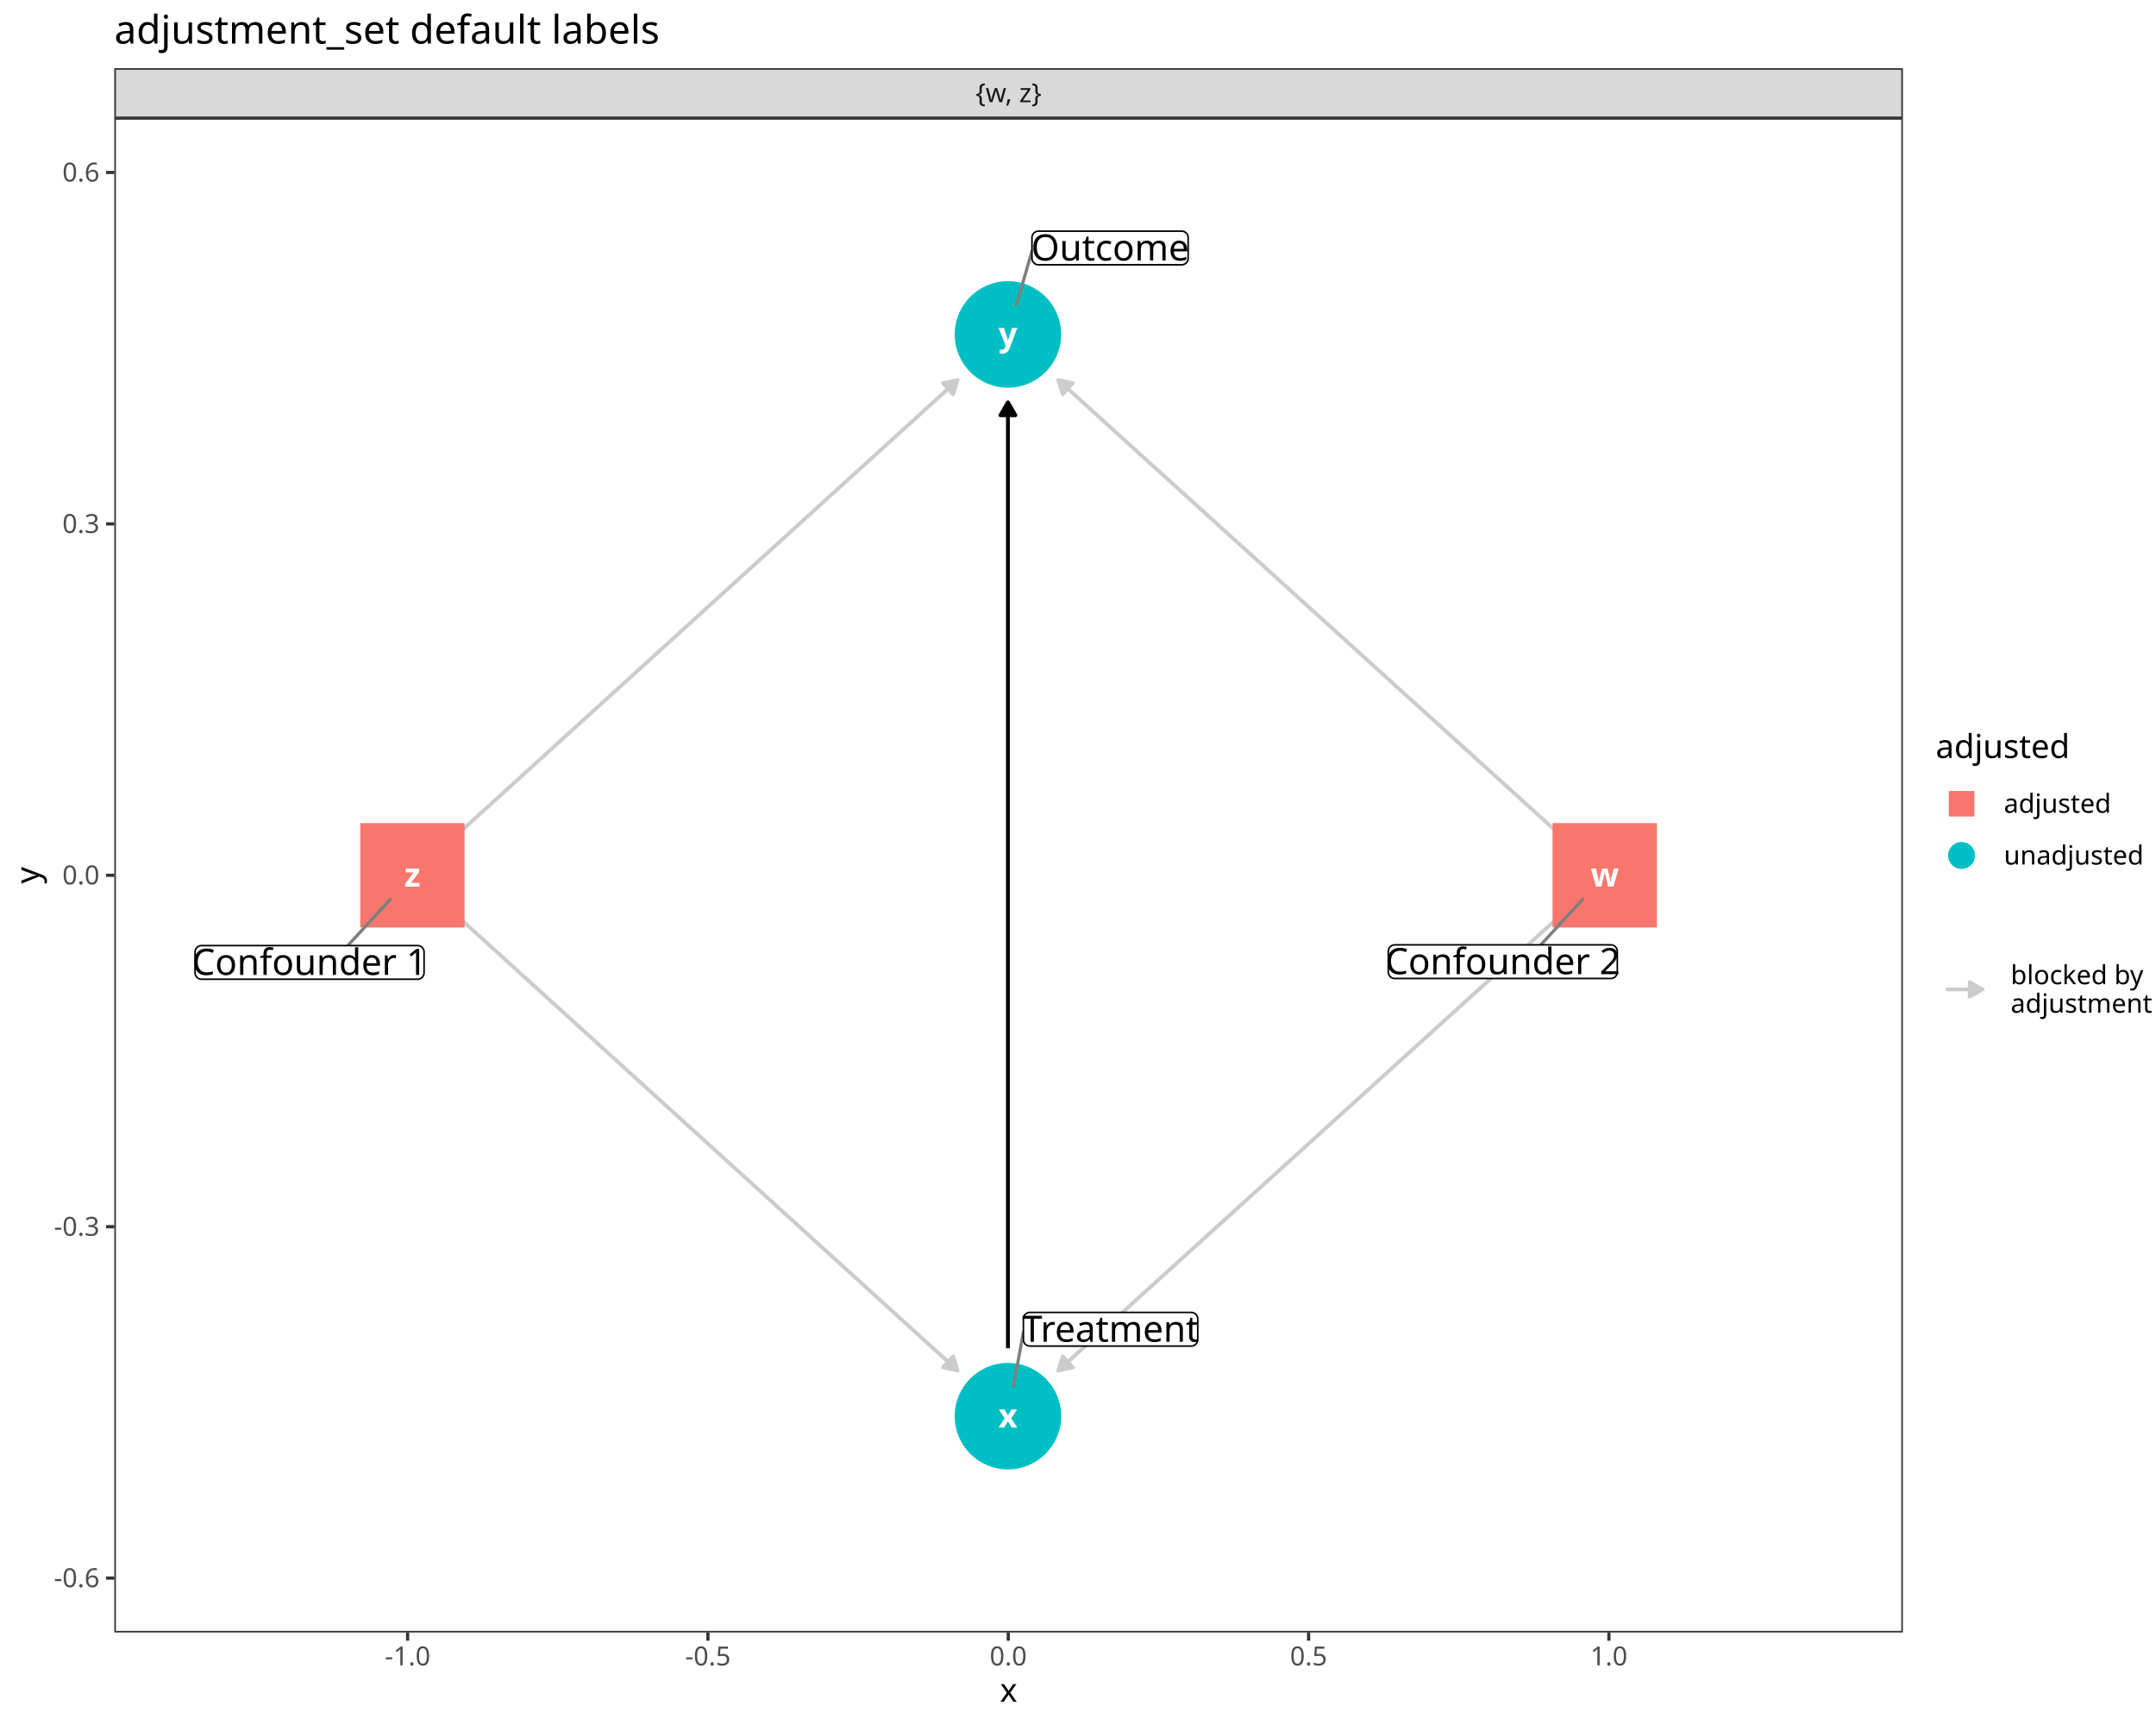
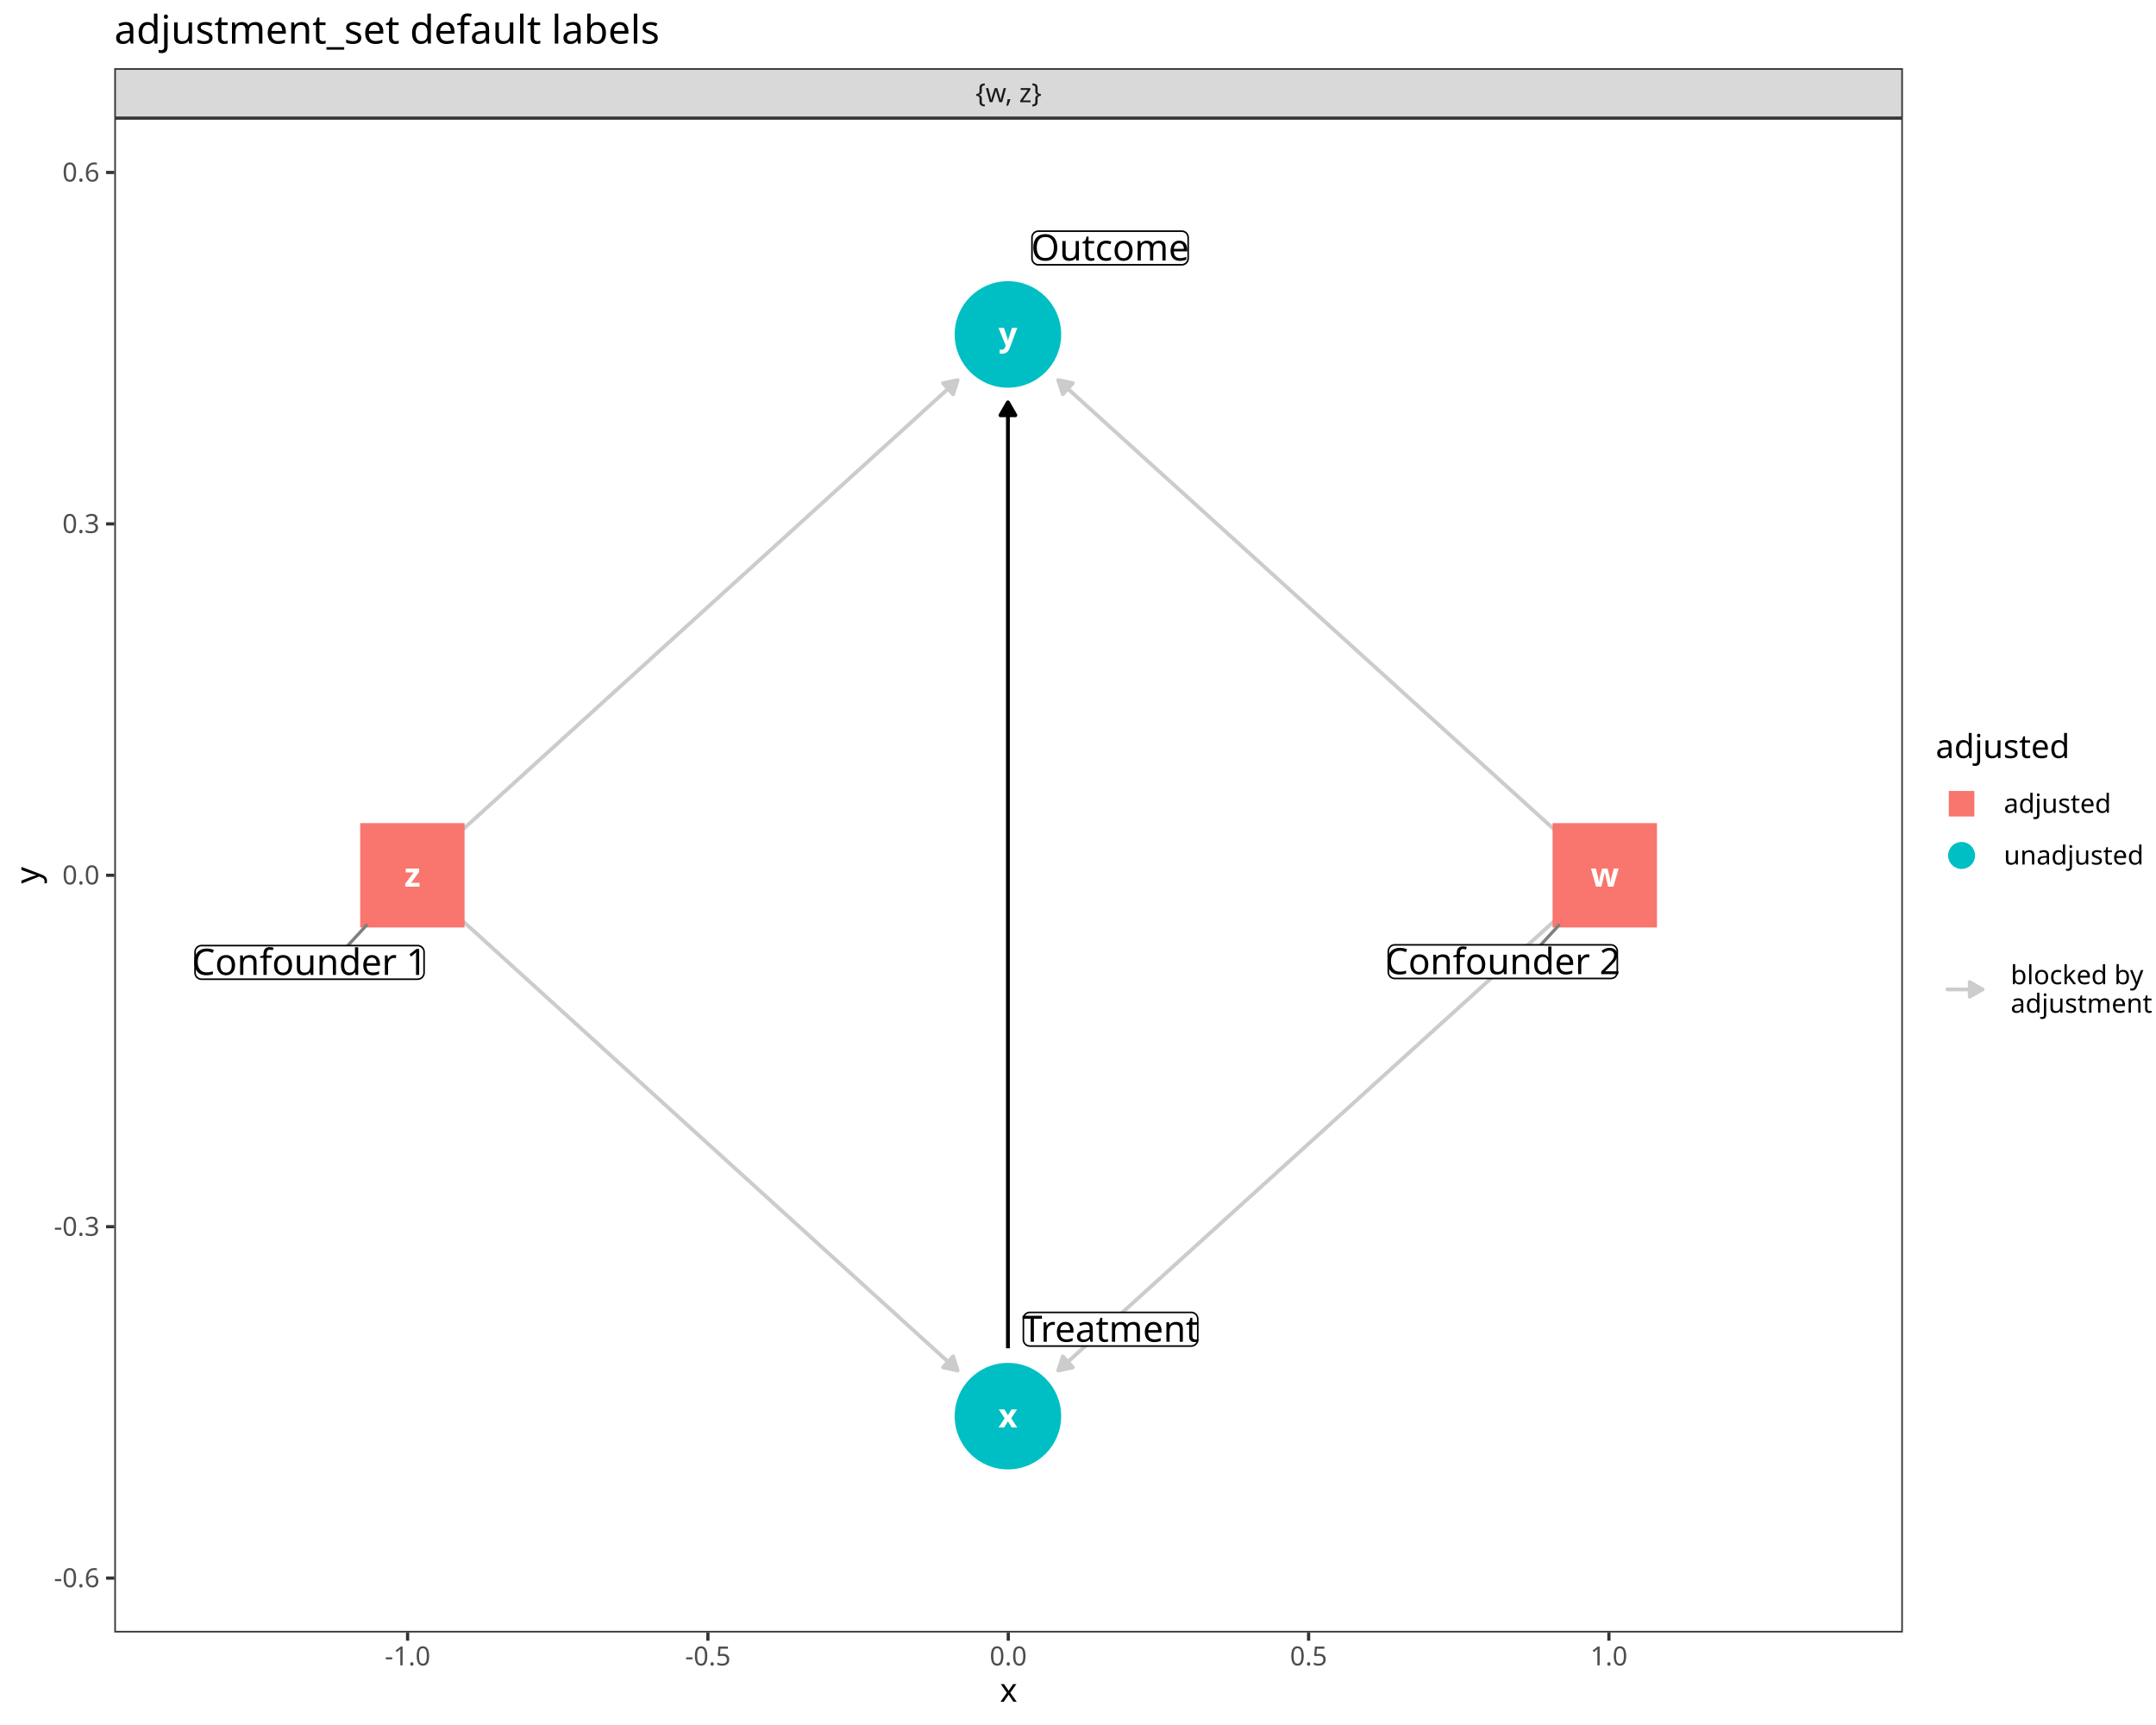
<svg xmlns="http://www.w3.org/2000/svg" class="svglite" data-engine-version="2.0" width="720.00pt" height="576.00pt" viewBox="0 0 720.00 576.00">
  <defs>
    <style type="text/css">
    .svglite line, .svglite polyline, .svglite polygon, .svglite path, .svglite rect, .svglite circle {
      fill: none;
      stroke: #000000;
      stroke-linecap: round;
      stroke-linejoin: round;
      stroke-miterlimit: 10.00;
    }
  </style>
  </defs>
  <rect width="100%" height="100%" style="stroke: none; fill: #FFFFFF;" />
  <defs>
    <clipPath id="cpMC4wMHw3MjAuMDB8MC4wMHw1NzYuMDA=">
      <rect x="0.00" y="0.00" width="720.00" height="576.00" />
    </clipPath>
  </defs>
  <g clip-path="url(#cpMC4wMHw3MjAuMDB8MC4wMHw1NzYuMDA=)">
    <rect x="0.00" y="0.00" width="720.00" height="576.00" style="stroke-width: 1.07; stroke: #FFFFFF; fill: #FFFFFF;" />
  </g>
  <defs>
    <clipPath id="cpMzguMTd8NjM1LjQ3fDM5LjQzfDU0NS4xMQ==">
      <rect x="38.17" y="39.43" width="597.30" height="505.68" />
    </clipPath>
  </defs>
  <g clip-path="url(#cpMzguMTd8NjM1LjQ3fDM5LjQzfDU0NS4xMQ==)">
    <rect x="38.17" y="39.43" width="597.30" height="505.68" style="stroke-width: 1.07; stroke: none; fill: #FFFFFF;" />
    <polyline points="519.11,307.50 517.80,308.69 515.79,310.52 513.77,312.34 511.76,314.16 509.75,315.99 507.73,317.81 505.72,319.64 503.71,321.46 501.69,323.29 499.68,325.11 497.67,326.93 495.65,328.76 493.64,330.58 491.63,332.41 489.61,334.23 487.60,336.05 485.59,337.88 483.57,339.70 481.56,341.53 479.55,343.35 477.53,345.18 475.52,347.00 473.51,348.82 471.49,350.65 469.48,352.47 467.47,354.30 465.45,356.12 463.44,357.95 461.43,359.77 459.41,361.59 457.40,363.42 455.39,365.24 453.37,367.07 451.36,368.89 449.35,370.72 447.33,372.54 445.32,374.36 443.31,376.19 441.29,378.01 439.28,379.84 437.27,381.66 435.25,383.48 433.24,385.31 431.23,387.13 429.21,388.96 427.20,390.78 425.19,392.61 423.17,394.43 421.16,396.25 419.15,398.08 417.13,399.90 415.12,401.73 413.11,403.55 411.09,405.38 409.08,407.20 407.07,409.02 405.05,410.85 403.04,412.67 401.03,414.50 399.01,416.32 397.00,418.15 394.99,419.97 392.97,421.79 390.96,423.62 388.95,425.44 386.93,427.27 384.92,429.09 382.91,430.92 380.89,432.74 378.88,434.56 376.87,436.39 374.85,438.21 372.84,440.04 370.83,441.86 368.81,443.68 366.80,445.51 364.79,447.33 362.77,449.16 360.76,450.98 358.75,452.81 356.73,454.63 354.72,456.45 353.40,457.65 " style="stroke-width: 1.28; stroke: #CCCCCC; stroke-linecap: butt;" />
    <polygon points="354.93,452.90 353.40,457.65 358.27,456.60 " style="stroke-width: 1.28; stroke: #CCCCCC; stroke-linecap: butt; fill: #CCCCCC;" />
    <polyline points="519.11,277.05 517.80,275.85 515.79,274.03 513.77,272.21 511.76,270.38 509.75,268.56 507.73,266.73 505.72,264.91 503.71,263.09 501.69,261.26 499.68,259.44 497.67,257.61 495.65,255.79 493.64,253.96 491.63,252.14 489.61,250.32 487.60,248.49 485.59,246.67 483.57,244.84 481.56,243.02 479.55,241.19 477.53,239.37 475.52,237.55 473.51,235.72 471.49,233.90 469.48,232.07 467.47,230.25 465.45,228.42 463.44,226.60 461.43,224.78 459.41,222.95 457.40,221.13 455.39,219.30 453.37,217.48 451.36,215.66 449.35,213.83 447.33,212.01 445.32,210.18 443.31,208.36 441.29,206.53 439.28,204.71 437.27,202.89 435.25,201.06 433.24,199.24 431.23,197.41 429.21,195.59 427.20,193.76 425.19,191.94 423.17,190.12 421.16,188.29 419.15,186.47 417.13,184.64 415.12,182.82 413.11,180.99 411.09,179.17 409.08,177.35 407.07,175.52 405.05,173.70 403.04,171.87 401.03,170.05 399.01,168.22 397.00,166.40 394.99,164.58 392.97,162.75 390.96,160.93 388.95,159.10 386.93,157.28 384.92,155.46 382.91,153.63 380.89,151.81 378.88,149.98 376.87,148.16 374.85,146.33 372.84,144.51 370.83,142.69 368.81,140.86 366.80,139.04 364.79,137.21 362.77,135.39 360.76,133.56 358.75,131.74 356.73,129.92 354.72,128.09 353.40,126.90 " style="stroke-width: 1.28; stroke: #CCCCCC; stroke-linecap: butt;" />
    <polygon points="358.27,127.95 353.40,126.90 354.93,131.64 " style="stroke-width: 1.28; stroke: #CCCCCC; stroke-linecap: butt; fill: #CCCCCC;" />
    <polyline points="336.60,450.20 336.60,447.33 336.60,443.68 336.60,440.04 336.60,436.39 336.60,432.74 336.60,429.09 336.60,425.44 336.60,421.79 336.60,418.15 336.60,414.50 336.60,410.85 336.60,407.20 336.60,403.55 336.60,399.90 336.60,396.25 336.60,392.61 336.60,388.96 336.60,385.31 336.60,381.66 336.60,378.01 336.60,374.36 336.60,370.72 336.60,367.07 336.60,363.42 336.60,359.77 336.60,356.12 336.60,352.47 336.60,348.82 336.60,345.18 336.60,341.53 336.60,337.88 336.60,334.23 336.60,330.58 336.60,326.93 336.60,323.29 336.60,319.64 336.60,315.99 336.60,312.34 336.60,308.69 336.60,305.04 336.60,301.39 336.60,297.75 336.60,294.10 336.60,290.45 336.60,286.80 336.60,283.15 336.60,279.50 336.60,275.85 336.60,272.21 336.60,268.56 336.60,264.91 336.60,261.26 336.60,257.61 336.60,253.96 336.60,250.32 336.60,246.67 336.60,243.02 336.60,239.37 336.60,235.72 336.60,232.07 336.60,228.42 336.60,224.78 336.60,221.13 336.60,217.48 336.60,213.83 336.60,210.18 336.60,206.53 336.60,202.89 336.60,199.24 336.60,195.59 336.60,191.94 336.60,188.29 336.60,184.64 336.60,180.99 336.60,177.35 336.60,173.70 336.60,170.05 336.60,166.40 336.60,162.75 336.60,159.10 336.60,155.46 336.60,151.81 336.60,148.16 336.60,144.51 336.60,140.86 336.60,137.21 336.60,134.35 " style="stroke-width: 1.28; stroke-linecap: butt;" />
    <polygon points="339.09,138.66 336.60,134.35 334.11,138.66 " style="stroke-width: 1.28; stroke-linecap: butt; fill: #000000;" />
    <polyline points="154.51,307.52 155.80,308.69 157.81,310.52 159.82,312.34 161.83,314.16 163.83,315.99 165.84,317.81 167.85,319.64 169.86,321.46 171.87,323.29 173.88,325.11 175.89,326.93 177.90,328.76 179.91,330.58 181.91,332.41 183.92,334.23 185.93,336.05 187.94,337.88 189.95,339.70 191.96,341.53 193.97,343.35 195.98,345.18 197.99,347.00 199.99,348.82 202.00,350.65 204.01,352.47 206.02,354.30 208.03,356.12 210.04,357.95 212.05,359.77 214.06,361.59 216.07,363.42 218.07,365.24 220.08,367.07 222.09,368.89 224.10,370.72 226.11,372.54 228.12,374.36 230.13,376.19 232.14,378.01 234.15,379.84 236.15,381.66 238.16,383.48 240.17,385.31 242.18,387.13 244.19,388.96 246.20,390.78 248.21,392.61 250.22,394.43 252.23,396.25 254.23,398.08 256.24,399.90 258.25,401.73 260.26,403.55 262.27,405.38 264.28,407.20 266.29,409.02 268.30,410.85 270.31,412.67 272.31,414.50 274.32,416.32 276.33,418.15 278.34,419.97 280.35,421.79 282.36,423.62 284.37,425.44 286.38,427.27 288.39,429.09 290.39,430.92 292.40,432.74 294.41,434.56 296.42,436.39 298.43,438.21 300.44,440.04 302.45,441.86 304.46,443.68 306.47,445.51 308.47,447.33 310.48,449.16 312.49,450.98 314.50,452.81 316.51,454.63 318.52,456.45 319.81,457.63 " style="stroke-width: 1.28; stroke: #CCCCCC; stroke-linecap: butt;" />
    <polygon points="314.94,456.57 319.81,457.63 318.29,452.88 " style="stroke-width: 1.28; stroke: #CCCCCC; stroke-linecap: butt; fill: #CCCCCC;" />
    <polyline points="154.51,277.03 155.80,275.85 157.81,274.03 159.82,272.21 161.83,270.38 163.83,268.56 165.84,266.73 167.85,264.91 169.86,263.09 171.87,261.26 173.88,259.44 175.89,257.61 177.90,255.79 179.91,253.96 181.91,252.14 183.92,250.32 185.93,248.49 187.94,246.67 189.95,244.84 191.96,243.02 193.97,241.19 195.98,239.37 197.99,237.55 199.99,235.72 202.00,233.90 204.01,232.07 206.02,230.25 208.03,228.42 210.04,226.60 212.05,224.78 214.06,222.95 216.07,221.13 218.07,219.30 220.08,217.48 222.09,215.66 224.10,213.83 226.11,212.01 228.12,210.18 230.13,208.36 232.14,206.53 234.15,204.71 236.15,202.89 238.16,201.06 240.17,199.24 242.18,197.41 244.19,195.59 246.20,193.76 248.21,191.94 250.22,190.12 252.23,188.29 254.23,186.47 256.24,184.64 258.25,182.82 260.26,180.99 262.27,179.17 264.28,177.35 266.29,175.52 268.30,173.70 270.31,171.87 272.31,170.05 274.32,168.22 276.33,166.40 278.34,164.58 280.35,162.75 282.36,160.93 284.37,159.10 286.38,157.28 288.39,155.46 290.39,153.63 292.40,151.81 294.41,149.98 296.42,148.16 298.43,146.33 300.44,144.51 302.45,142.69 304.46,140.86 306.47,139.04 308.47,137.21 310.48,135.39 312.49,133.56 314.50,131.74 316.51,129.92 318.52,128.09 319.81,126.92 " style="stroke-width: 1.28; stroke: #CCCCCC; stroke-linecap: butt;" />
    <polygon points="318.29,131.66 319.81,126.92 314.94,127.97 " style="stroke-width: 1.28; stroke: #CCCCCC; stroke-linecap: butt; fill: #CCCCCC;" />
    <polygon points="518.49,309.70 553.35,309.70 553.35,274.85 518.49,274.85 " style="stroke-width: 0.71; stroke: none; fill: #F8766D;" />
    <circle cx="336.60" cy="472.87" r="17.43" style="stroke-width: 0.71; stroke: #00BFC4; fill: #00BFC4;" />
    <circle cx="336.60" cy="111.67" r="17.43" style="stroke-width: 0.71; stroke: #00BFC4; fill: #00BFC4;" />
    <polygon points="120.29,309.70 155.14,309.70 155.14,274.85 120.29,274.85 " style="stroke-width: 0.71; stroke: none; fill: #F8766D;" />
    <text x="535.92" y="296.07" text-anchor="middle" style="font-size: 11.04px; font-weight: bold; fill: #FFFFFF; font-family: sans;" textLength="7.98px" lengthAdjust="spacingAndGlyphs">w</text>
    <text x="336.60" y="476.67" text-anchor="middle" style="font-size: 11.04px; font-weight: bold; fill: #FFFFFF; font-family: sans;" textLength="5.52px" lengthAdjust="spacingAndGlyphs">x</text>
    <text x="336.60" y="115.47" text-anchor="middle" style="font-size: 11.04px; font-weight: bold; fill: #FFFFFF; font-family: sans;" textLength="5.52px" lengthAdjust="spacingAndGlyphs">y</text>
    <text x="137.72" y="296.07" text-anchor="middle" style="font-size: 11.04px; font-weight: bold; fill: #FFFFFF; font-family: sans;" textLength="5.52px" lengthAdjust="spacingAndGlyphs">z</text>
-     <line x1="514.56" y1="315.49" x2="528.51" y2="300.32" style="stroke-width: 1.07; stroke: #7F7F7F;" />
-     <line x1="341.76" y1="444.91" x2="338.46" y2="462.79" style="stroke-width: 1.07; stroke: #7F7F7F;" />
-     <line x1="344.63" y1="83.83" x2="339.46" y2="101.76" style="stroke-width: 1.07; stroke: #7F7F7F;" />
-     <line x1="116.15" y1="315.74" x2="130.32" y2="300.33" style="stroke-width: 1.07; stroke: #7F7F7F;" />
+     <line x1="514.56" y1="315.49" x2="520.57" y2="308.95" style="stroke-width: 1.07; stroke: #7F7F7F;" />
+     <line x1="116.15" y1="315.74" x2="122.38" y2="308.96" style="stroke-width: 1.07; stroke: #7F7F7F;" />
    <polygon points="465.78,326.73 537.94,326.73 537.86,326.73 538.20,326.71 538.54,326.64 538.87,326.52 539.17,326.35 539.44,326.13 539.67,325.87 539.85,325.57 539.99,325.25 540.07,324.92 540.10,324.57 540.10,324.57 540.10,317.65 540.10,317.65 540.07,317.31 539.99,316.97 539.85,316.65 539.67,316.35 539.44,316.09 539.17,315.87 538.87,315.70 538.54,315.58 538.20,315.51 537.94,315.49 465.78,315.49 466.04,315.51 465.70,315.49 465.35,315.54 465.02,315.63 464.70,315.78 464.42,315.98 464.17,316.22 463.96,316.50 463.80,316.81 463.69,317.14 463.63,317.48 463.62,317.65 463.62,324.57 463.63,324.40 463.63,324.74 463.69,325.09 463.80,325.42 463.96,325.72 464.17,326.00 464.42,326.24 464.70,326.44 465.02,326.59 465.35,326.69 465.70,326.73 " style="stroke-width: 0.53; fill: #FFFFFF;" />
    <text x="501.86" y="325.29" text-anchor="middle" style="font-size: 12.14px; font-family: sans;" textLength="73.60px" lengthAdjust="spacingAndGlyphs">Confounder 2</text>
    <polygon points="343.92,449.47 397.83,449.47 397.74,449.46 398.09,449.45 398.43,449.38 398.75,449.26 399.05,449.08 399.32,448.86 399.55,448.60 399.74,448.31 399.88,447.99 399.96,447.65 399.99,447.31 399.99,447.31 399.99,440.39 399.99,440.39 399.96,440.04 399.88,439.70 399.74,439.38 399.55,439.09 399.32,438.83 399.05,438.61 398.75,438.44 398.43,438.31 398.09,438.24 397.83,438.23 343.92,438.23 344.18,438.24 343.83,438.23 343.49,438.27 343.16,438.37 342.84,438.52 342.56,438.72 342.30,438.96 342.10,439.23 341.93,439.54 341.82,439.87 341.77,440.21 341.76,440.39 341.76,447.31 341.77,447.13 341.77,447.48 341.82,447.82 341.93,448.15 342.10,448.46 342.30,448.74 342.56,448.98 342.84,449.18 343.16,449.33 343.49,449.42 343.83,449.46 " style="stroke-width: 0.53; fill: #FFFFFF;" />
    <text x="370.87" y="448.03" text-anchor="middle" style="font-size: 12.14px; font-family: sans;" textLength="55.35px" lengthAdjust="spacingAndGlyphs">Treatment</text>
    <polygon points="346.79,88.42 394.63,88.42 394.54,88.42 394.89,88.40 395.23,88.33 395.55,88.21 395.86,88.04 396.13,87.82 396.36,87.56 396.54,87.26 396.68,86.94 396.76,86.61 396.79,86.26 396.79,86.26 396.79,79.34 396.79,79.34 396.76,79.00 396.68,78.66 396.54,78.34 396.36,78.04 396.13,77.78 395.86,77.56 395.55,77.39 395.23,77.27 394.89,77.20 394.63,77.18 346.79,77.18 347.05,77.20 346.70,77.18 346.35,77.23 346.02,77.32 345.71,77.47 345.42,77.67 345.17,77.91 344.96,78.19 344.80,78.49 344.69,78.82 344.63,79.17 344.63,79.34 344.63,86.26 344.63,86.08 344.63,86.43 344.69,86.78 344.80,87.11 344.96,87.41 345.17,87.69 345.42,87.93 345.71,88.13 346.02,88.28 346.35,88.38 346.70,88.42 " style="stroke-width: 0.53; fill: #FFFFFF;" />
    <text x="370.71" y="86.98" text-anchor="middle" style="font-size: 12.14px; font-family: sans;" textLength="49.28px" lengthAdjust="spacingAndGlyphs">Outcome</text>
    <polygon points="67.30,326.97 139.46,326.97 139.37,326.97 139.72,326.96 140.06,326.89 140.38,326.76 140.69,326.59 140.95,326.37 141.19,326.11 141.37,325.82 141.51,325.50 141.59,325.16 141.62,324.81 141.62,324.81 141.62,317.90 141.62,317.90 141.59,317.55 141.51,317.21 141.37,316.89 141.19,316.60 140.95,316.34 140.69,316.12 140.38,315.94 140.06,315.82 139.72,315.75 139.46,315.74 67.30,315.74 67.56,315.75 67.21,315.74 66.87,315.78 66.53,315.88 66.22,316.03 65.93,316.22 65.68,316.46 65.48,316.74 65.31,317.05 65.20,317.38 65.15,317.72 65.14,317.90 65.14,324.81 65.15,324.64 65.15,324.99 65.20,325.33 65.31,325.66 65.48,325.97 65.68,326.25 65.93,326.49 66.22,326.68 66.53,326.83 66.87,326.93 67.21,326.97 " style="stroke-width: 0.53; fill: #FFFFFF;" />
    <text x="103.38" y="325.53" text-anchor="middle" style="font-size: 12.14px; font-family: sans;" textLength="73.60px" lengthAdjust="spacingAndGlyphs">Confounder 1</text>
    <rect x="38.17" y="39.43" width="597.30" height="505.68" style="stroke-width: 1.07; stroke: #333333;" />
  </g>
  <g clip-path="url(#cpMC4wMHw3MjAuMDB8MC4wMHw1NzYuMDA=)">
</g>
  <defs>
    <clipPath id="cpMzguMTd8NjM1LjQ3fDIyLjc4fDM5LjQz">
      <rect x="38.17" y="22.78" width="597.30" height="16.65" />
    </clipPath>
  </defs>
  <g clip-path="url(#cpMzguMTd8NjM1LjQ3fDIyLjc4fDM5LjQz)">
    <rect x="38.17" y="22.78" width="597.30" height="16.65" style="stroke-width: 1.07; stroke: #333333; fill: #D9D9D9;" />
    <text x="336.82" y="34.14" text-anchor="middle" style="font-size: 8.80px; fill: #1A1A1A; font-family: sans;" textLength="21.53px" lengthAdjust="spacingAndGlyphs">{w, z}</text>
  </g>
  <g clip-path="url(#cpMC4wMHw3MjAuMDB8MC4wMHw1NzYuMDA=)">
    <polyline points="136.12,547.85 136.12,545.11 " style="stroke-width: 1.07; stroke: #333333; stroke-linecap: butt;" />
    <polyline points="236.41,547.85 236.41,545.11 " style="stroke-width: 1.07; stroke: #333333; stroke-linecap: butt;" />
    <polyline points="336.71,547.85 336.71,545.11 " style="stroke-width: 1.07; stroke: #333333; stroke-linecap: butt;" />
    <polyline points="437.01,547.85 437.01,545.11 " style="stroke-width: 1.07; stroke: #333333; stroke-linecap: butt;" />
    <polyline points="537.30,547.85 537.30,545.11 " style="stroke-width: 1.07; stroke: #333333; stroke-linecap: butt;" />
    <text x="136.12" y="556.10" text-anchor="middle" style="font-size: 8.80px; fill: #4D4D4D; font-family: sans;" textLength="15.16px" lengthAdjust="spacingAndGlyphs">-1.0</text>
    <text x="236.41" y="556.10" text-anchor="middle" style="font-size: 8.80px; fill: #4D4D4D; font-family: sans;" textLength="15.16px" lengthAdjust="spacingAndGlyphs">-0.5</text>
    <text x="336.71" y="556.10" text-anchor="middle" style="font-size: 8.80px; fill: #4D4D4D; font-family: sans;" textLength="12.23px" lengthAdjust="spacingAndGlyphs">0.0</text>
    <text x="437.01" y="556.10" text-anchor="middle" style="font-size: 8.80px; fill: #4D4D4D; font-family: sans;" textLength="12.23px" lengthAdjust="spacingAndGlyphs">0.5</text>
    <text x="537.30" y="556.10" text-anchor="middle" style="font-size: 8.80px; fill: #4D4D4D; font-family: sans;" textLength="12.23px" lengthAdjust="spacingAndGlyphs">1.0</text>
    <text x="33.24" y="529.98" text-anchor="end" style="font-size: 8.80px; fill: #4D4D4D; font-family: sans;" textLength="15.16px" lengthAdjust="spacingAndGlyphs">-0.6</text>
    <text x="33.24" y="412.64" text-anchor="end" style="font-size: 8.80px; fill: #4D4D4D; font-family: sans;" textLength="15.16px" lengthAdjust="spacingAndGlyphs">-0.3</text>
    <text x="33.24" y="295.30" text-anchor="end" style="font-size: 8.80px; fill: #4D4D4D; font-family: sans;" textLength="12.23px" lengthAdjust="spacingAndGlyphs">0.0</text>
    <text x="33.24" y="177.96" text-anchor="end" style="font-size: 8.80px; fill: #4D4D4D; font-family: sans;" textLength="12.23px" lengthAdjust="spacingAndGlyphs">0.3</text>
    <text x="33.24" y="60.62" text-anchor="end" style="font-size: 8.80px; fill: #4D4D4D; font-family: sans;" textLength="12.23px" lengthAdjust="spacingAndGlyphs">0.6</text>
    <polyline points="35.43,526.95 38.17,526.95 " style="stroke-width: 1.07; stroke: #333333; stroke-linecap: butt;" />
    <polyline points="35.43,409.61 38.17,409.61 " style="stroke-width: 1.07; stroke: #333333; stroke-linecap: butt;" />
    <polyline points="35.43,292.27 38.17,292.27 " style="stroke-width: 1.07; stroke: #333333; stroke-linecap: butt;" />
    <polyline points="35.43,174.93 38.17,174.93 " style="stroke-width: 1.07; stroke: #333333; stroke-linecap: butt;" />
    <polyline points="35.43,57.59 38.17,57.59 " style="stroke-width: 1.07; stroke: #333333; stroke-linecap: butt;" />
    <text x="336.82" y="568.24" text-anchor="middle" style="font-size: 11.00px; font-family: sans;" textLength="5.50px" lengthAdjust="spacingAndGlyphs">x</text>
    <text transform="translate(13.05,292.27) rotate(-90)" text-anchor="middle" style="font-size: 11.00px; font-family: sans;" textLength="5.50px" lengthAdjust="spacingAndGlyphs">y</text>
    <rect x="646.43" y="244.40" width="65.82" height="49.89" style="stroke-width: 1.07; stroke: none; fill: #FFFFFF;" />
    <text x="646.43" y="253.11" style="font-size: 11.00px; font-family: sans;" textLength="41.59px" lengthAdjust="spacingAndGlyphs">adjusted</text>
    <rect x="646.43" y="259.73" width="17.28" height="17.28" style="stroke-width: 1.07; stroke: none; fill: #FFFFFF;" />
    <polygon points="650.80,272.64 659.34,272.64 659.34,264.11 650.80,264.11 " style="stroke-width: 0.47; stroke: none; fill: #F8766D;" />
    <rect x="646.43" y="277.01" width="17.28" height="17.28" style="stroke-width: 1.07; stroke: none; fill: #FFFFFF;" />
    <circle cx="655.07" cy="285.65" r="4.27" style="stroke-width: 0.47; stroke: #00BFC4; fill: #00BFC4;" />
    <text x="669.19" y="271.40" style="font-size: 8.80px; font-family: sans;" textLength="33.27px" lengthAdjust="spacingAndGlyphs">adjusted</text>
    <text x="669.19" y="288.68" style="font-size: 8.80px; font-family: sans;" textLength="43.06px" lengthAdjust="spacingAndGlyphs">unadjusted</text>
    <rect x="646.43" y="305.25" width="68.09" height="34.89" style="stroke-width: 1.07; stroke: none; fill: #FFFFFF;" />
    <rect x="646.43" y="320.59" width="19.56" height="19.56" style="stroke-width: 1.07; stroke: none; fill: #FFFFFF;" />
    <line x1="650.34" y1="330.37" x2="662.08" y2="330.37" style="stroke-width: 1.19; stroke: #CCCCCC;" />
    <polygon points="657.76,332.86 662.08,330.37 657.76,327.88 " style="stroke-width: 1.19; stroke: #CCCCCC; fill: #CCCCCC;" />
    <line x1="650.34" y1="330.37" x2="662.08" y2="330.37" style="stroke-width: 1.19; stroke: #CCCCCC;" />
    <text x="671.47" y="328.64" style="font-size: 8.80px; font-family: sans;" textLength="42.08px" lengthAdjust="spacingAndGlyphs">blocked by</text>
    <text x="671.47" y="338.15" style="font-size: 8.80px; font-family: sans;" textLength="43.05px" lengthAdjust="spacingAndGlyphs">adjustment</text>
    <text x="38.17" y="14.56" style="font-size: 13.20px; font-family: sans;" textLength="170.99px" lengthAdjust="spacingAndGlyphs">adjustment_set default labels</text>
  </g>
</svg>
